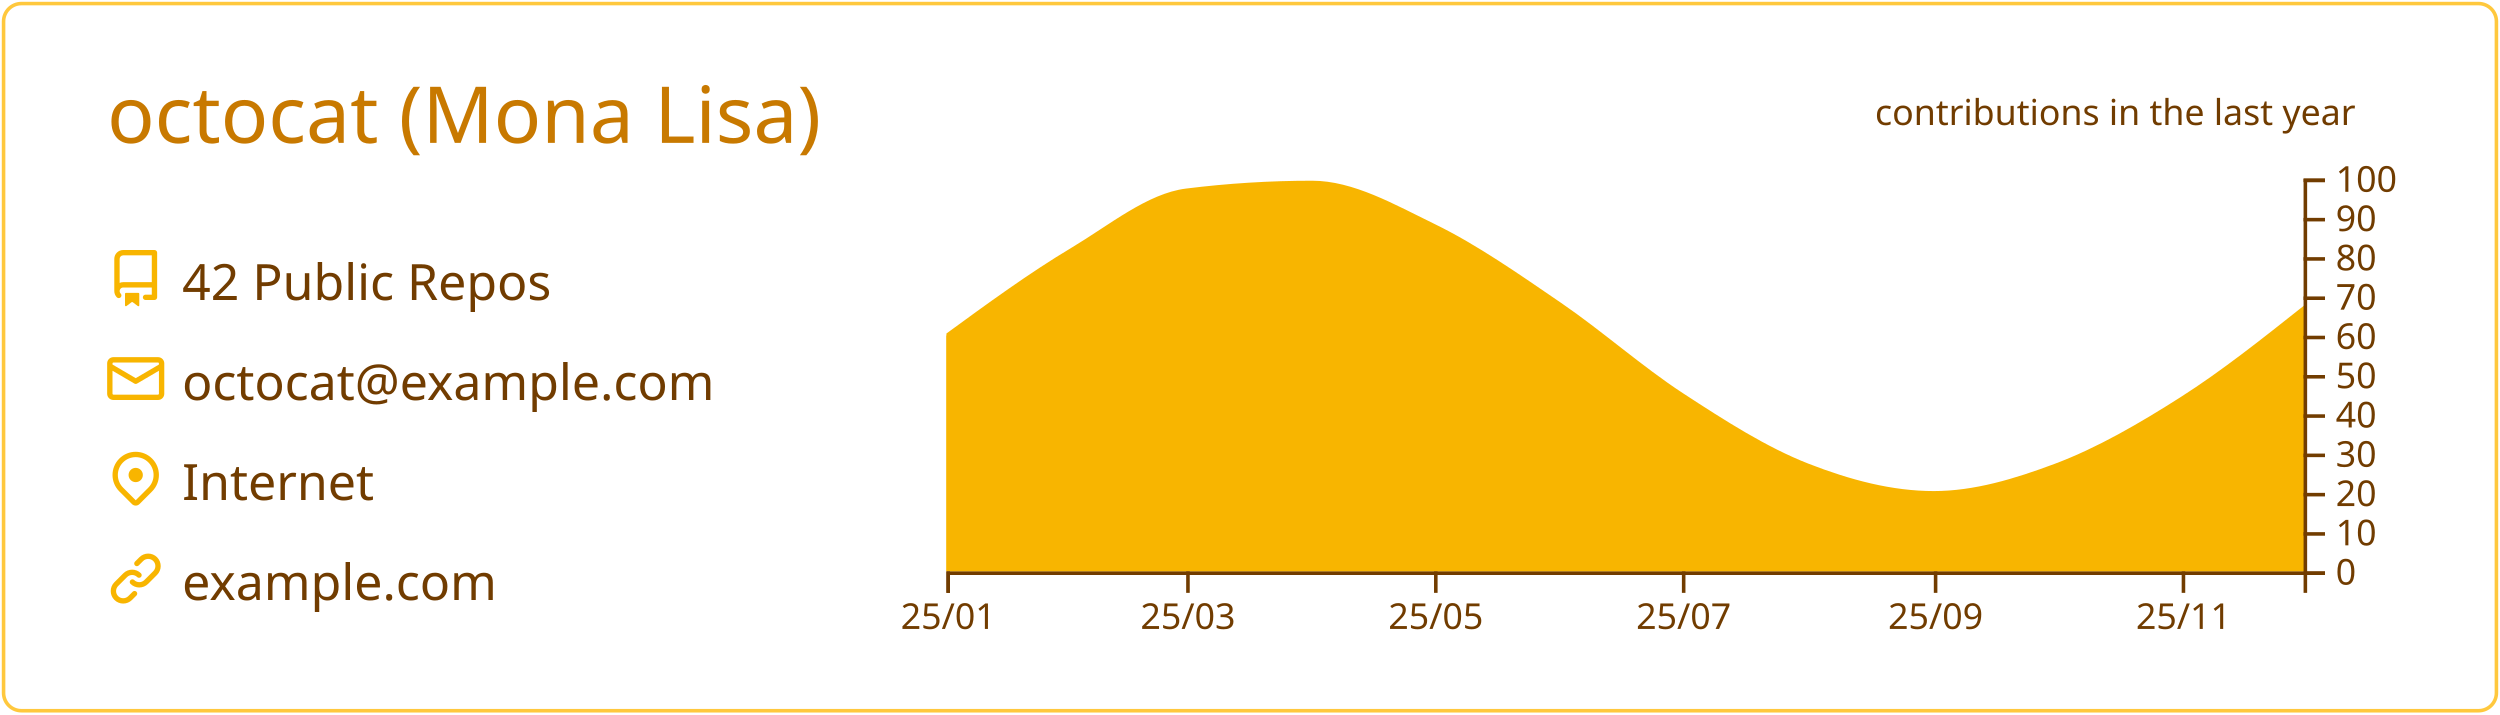
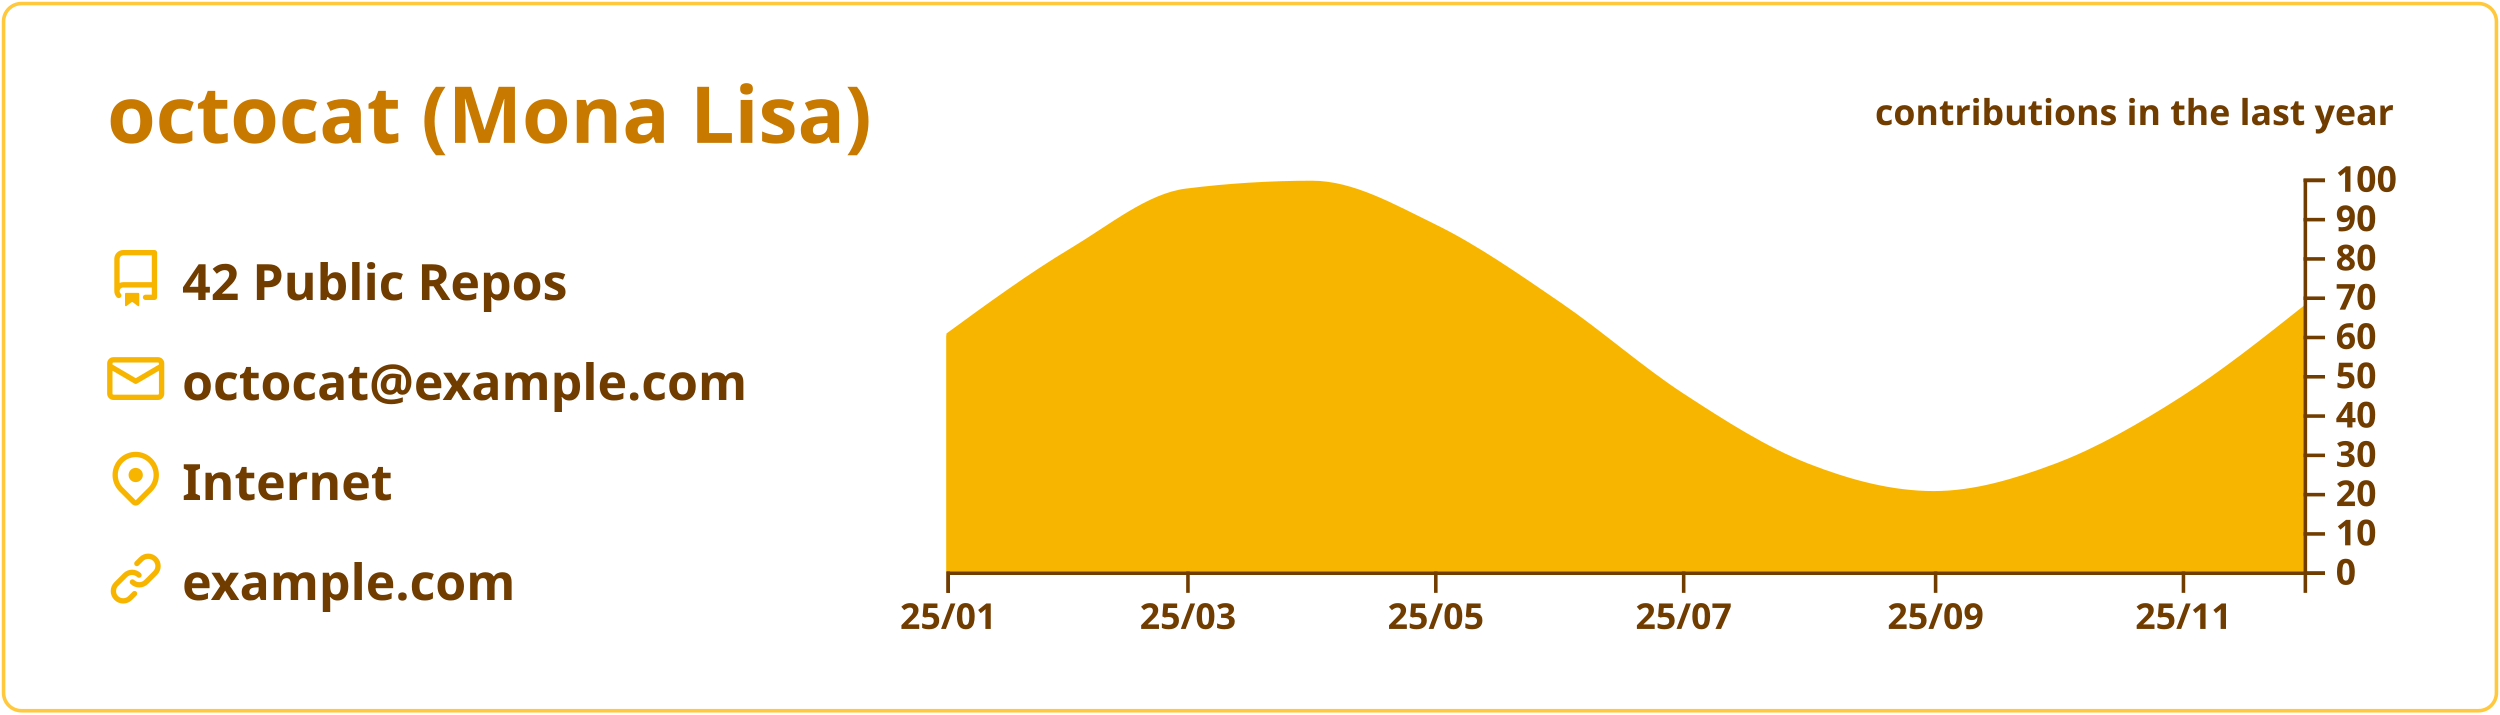
<svg xmlns="http://www.w3.org/2000/svg" width="700" height="200" viewBox="0 0 700 200">
  <style>
@keyframes gpsc-fade{from{opacity:0}to{opacity:1}}
@keyframes gpsc-rise{from{opacity:0;transform:translateY(16px)}to{opacity:1;transform:translateY(0)}}
@keyframes gpsc-grow{from{transform:scaleY(0)}to{transform:scaleY(1)}}
@keyframes gpsc-pop{from{opacity:0;transform:scale(.55)}to{opacity:1;transform:scale(1)}}
@keyframes gpsc-wipe{from{transform:translateX(calc(-1 * var(--gpsc-w,420px)))}to{transform:translateX(0)}}
@keyframes gpsc-tint{from{filter:sepia(.7) saturate(4) hue-rotate(-70deg)}to{filter:sepia(0) saturate(1) hue-rotate(0)}}
@keyframes gpsc-rgb{0%{filter:hue-rotate(0deg) saturate(1)}50%{filter:hue-rotate(180deg) saturate(1.7)}100%{filter:hue-rotate(360deg) saturate(1)}}.gpsc-item{animation:gpsc-fade 1.2s ease both calc(var(--gpsc-i,0) * 0.18s)}.arc{animation:gpsc-pop 1.2s ease both 1.35s;transform-box:fill-box;transform-origin:center}rect.bar{animation:gpsc-grow 1.5s cubic-bezier(.2,.7,.3,1) both 1.35s;transform-box:fill-box;transform-origin:center bottom}.gpsc-reveal{animation:gpsc-wipe 1.8s linear both 1.2s}@media (prefers-reduced-motion:reduce){.gpsc-root,.gpsc-root *,.gpsc-item,.gpsc-chart,rect.bar,.arc,.gpsc-reveal{animation:none!important}}</style>
  <style>* {
          font-family: 'Segoe UI', Ubuntu, "Helvetica Neue", Sans-Serif
+         }
+         text {
+           font-weight: 600
        }</style>
  <g class="gpsc-root">
    <rect x="1" y="1" rx="5" ry="5" height="99%" width="99.714%" stroke="#ffc83d" stroke-width="1" fill="#ffffff00" stroke-opacity="1" />
    <text x="30" y="40" class="gpsc-item" style="--gpsc-i: 0; font-size: 22px; fill: #c87900;">octocat (Mona Lisa)</text>
    <g transform="translate(0,40)">
      <g transform="translate(30,30)">
        <g class="gpsc-item" style="--gpsc-i: 0;">
          <g transform="translate(0,0)" width="14" height="14" fill="#f8b500">
            <path fill-rule="evenodd" d="M2 2.5A2.5 2.5 0 014.5 0h8.75a.75.75 0 01.75.75v12.5a.75.75 0 01-.75.75h-2.5a.75.75 0 110-1.5h1.75v-2h-8a1 1 0 00-.714 1.7.75.75 0 01-1.072 1.05A2.495 2.495 0 012 11.5v-9zm10.5-1V9h-8c-.356 0-.694.074-1 .208V2.5a1 1 0 011-1h8zM5 12.25v3.25a.25.25 0 00.4.2l1.45-1.087a.25.25 0 01.3 0L8.6 15.7a.25.25 0 00.4-.2v-3.25a.25.25 0 00-.25-.25h-3.5a.25.25 0 00-.25.25z" />
          </g>
        </g>
        <g class="gpsc-item" style="--gpsc-i: 1;">
          <g transform="translate(0,28)" width="14" height="14" fill="#f8b500">
            <path fill-rule="evenodd" d="M1.75 2A1.75 1.75 0 000 3.75v.736a.75.75 0 000 .027v7.737C0 13.216.784 14 1.75 14h12.5A1.75 1.75 0 0016 12.25v-8.5A1.75 1.75 0 0014.25 2H1.75zM14.5 4.07v-.32a.25.25 0 00-.25-.25H1.75a.25.25 0 00-.25.25v.32L8 7.88l6.5-3.81zm-13 1.74v6.441c0 .138.112.25.25.25h12.5a.25.25 0 00.25-.25V5.809L8.38 9.397a.75.75 0 01-.76 0L1.5 5.809z" />
          </g>
        </g>
        <g class="gpsc-item" style="--gpsc-i: 2;">
          <g transform="translate(0,56)" width="14" height="14" fill="#f8b500">
            <path fill-rule="evenodd" d="M11.536 3.464a5 5 0 010 7.072L8 14.07l-3.536-3.535a5 5 0 117.072-7.072v.001zm1.06 8.132a6.5 6.5 0 10-9.192 0l3.535 3.536a1.5 1.5 0 002.122 0l3.535-3.536zM8 9a2 2 0 100-4 2 2 0 000 4z" />
          </g>
        </g>
        <g class="gpsc-item" style="--gpsc-i: 3;">
          <g transform="translate(0,84)" width="14" height="14" fill="#f8b500">
            <path fill-rule="evenodd" d="M7.775 3.275a.75.75 0 001.06 1.06l1.25-1.25a2 2 0 112.83 2.83l-2.5 2.5a2 2 0 01-2.83 0 .75.75 0 00-1.06 1.06 3.5 3.5 0 004.95 0l2.5-2.5a3.5 3.5 0 00-4.95-4.95l-1.25 1.25zm-4.69 9.64a2 2 0 010-2.83l2.5-2.5a2 2 0 012.83 0 .75.75 0 001.06-1.06 3.5 3.5 0 00-4.95 0l-2.5 2.5a3.5 3.5 0 004.95 4.95l1.25-1.25a.75.75 0 00-1.06-1.06l-1.25 1.25a2 2 0 01-2.83 0z" />
          </g>
        </g>
        <text x="21" y="14" class="gpsc-item" style="--gpsc-i: 0; fill: #713c00; font-size: 14px;">42 Public Repos</text>
        <text x="21" y="42" class="gpsc-item" style="--gpsc-i: 1; fill: #713c00; font-size: 14px;">octocat@example.com</text>
        <text x="21" y="70" class="gpsc-item" style="--gpsc-i: 2; fill: #713c00; font-size: 14px;">Internet</text>
        <text x="21" y="98" class="gpsc-item" style="--gpsc-i: 3; fill: #713c00; font-size: 14px;">example.com</text>
      </g>
      <g color="#f8b500" transform="translate(295,10)">
        <clipPath id="gpsc-reveal-clip">
          <rect class="gpsc-reveal" x="-30" y="0" width="410" height="110" style="--gpsc-w: 410px; --gpsc-i: 4;" />
        </clipPath>
        <g clip-path="url(#gpsc-reveal-clip)" class="gpsc-chart" style="--gpsc-i: 4;">
          <path transform="translate(-30,0)" stroke="#f8b500" fill="#f8b500" opacity="1" d="M0,44C11.756,35.414,23.513,26.828,35.269,19.8C45.888,13.452,56.507,4.625,67.126,3.3C78.882,1.833,90.639,1.1,102.395,1.1C113.772,1.1,125.15,7.66,136.527,13.2C148.283,18.925,160.04,27.165,171.796,35.2C183.174,42.976,194.551,53.073,205.928,60.5C217.685,68.175,229.441,75.717,241.198,80.3C252.954,84.883,264.711,88,276.467,88C287.844,88,299.222,84.571,310.599,80.3C322.355,75.887,334.112,69.094,345.868,61.6C357.246,54.348,368.623,45.324,380,36.3L380,110C368.623,110,357.246,110,345.868,110C334.112,110,322.355,110,310.599,110C299.222,110,287.844,110,276.467,110C264.711,110,252.954,110,241.198,110C229.441,110,217.685,110,205.928,110C194.551,110,183.174,110,171.796,110C160.04,110,148.283,110,136.527,110C125.15,110,113.772,110,102.395,110C90.639,110,78.882,110,67.126,110C56.507,110,45.888,110,35.269,110C23.513,110,11.756,110,0,110Z" />
        </g>
        <g color="#713c00" transform="translate(-30,110)" fill="none" font-size="10" font-family="sans-serif" text-anchor="middle">
          <path class="domain" stroke="currentColor" d="M0.5,6V0.5H380.5V6" />
          <g class="tick" opacity="1" transform="translate(0.5,0)">
            <line stroke="currentColor" y2="6" />
            <text fill="currentColor" y="9" dy="0.71em">25/01</text>
          </g>
          <g class="tick" opacity="1" transform="translate(67.62575,0)">
            <line stroke="currentColor" y2="6" />
            <text fill="currentColor" y="9" dy="0.71em">25/03</text>
          </g>
          <g class="tick" opacity="1" transform="translate(137.0269,0)">
            <line stroke="currentColor" y2="6" />
            <text fill="currentColor" y="9" dy="0.71em">25/05</text>
          </g>
          <g class="tick" opacity="1" transform="translate(206.4281,0)">
            <line stroke="currentColor" y2="6" />
            <text fill="currentColor" y="9" dy="0.71em">25/07</text>
          </g>
          <g class="tick" opacity="1" transform="translate(276.9671,0)">
            <line stroke="currentColor" y2="6" />
            <text fill="currentColor" y="9" dy="0.71em">25/09</text>
          </g>
          <g class="tick" opacity="1" transform="translate(346.3683,0)">
            <line stroke="currentColor" y2="6" />
            <text fill="currentColor" y="9" dy="0.71em">25/11</text>
          </g>
        </g>
        <g color="#713c00" transform="translate(350,0)" fill="none" font-size="10" font-family="sans-serif" text-anchor="start">
          <path class="domain" stroke="currentColor" d="M6,110.5H0.5V0.5H6" />
          <g class="tick" opacity="1" transform="translate(0,110.5)">
            <line stroke="currentColor" x2="6" />
            <text fill="currentColor" x="9" dy="0.32em">0</text>
          </g>
          <g class="tick" opacity="1" transform="translate(0,99.5)">
            <line stroke="currentColor" x2="6" />
            <text fill="currentColor" x="9" dy="0.32em">10</text>
          </g>
          <g class="tick" opacity="1" transform="translate(0,88.5)">
            <line stroke="currentColor" x2="6" />
            <text fill="currentColor" x="9" dy="0.32em">20</text>
          </g>
          <g class="tick" opacity="1" transform="translate(0,77.5)">
            <line stroke="currentColor" x2="6" />
            <text fill="currentColor" x="9" dy="0.32em">30</text>
          </g>
          <g class="tick" opacity="1" transform="translate(0,66.5)">
            <line stroke="currentColor" x2="6" />
            <text fill="currentColor" x="9" dy="0.32em">40</text>
          </g>
          <g class="tick" opacity="1" transform="translate(0,55.5)">
            <line stroke="currentColor" x2="6" />
            <text fill="currentColor" x="9" dy="0.32em">50</text>
          </g>
          <g class="tick" opacity="1" transform="translate(0,44.5)">
            <line stroke="currentColor" x2="6" />
            <text fill="currentColor" x="9" dy="0.32em">60</text>
          </g>
          <g class="tick" opacity="1" transform="translate(0,33.5)">
            <line stroke="currentColor" x2="6" />
            <text fill="currentColor" x="9" dy="0.32em">70</text>
          </g>
          <g class="tick" opacity="1" transform="translate(0,22.5)">
            <line stroke="currentColor" x2="6" />
            <text fill="currentColor" x="9" dy="0.32em">80</text>
          </g>
          <g class="tick" opacity="1" transform="translate(0,11.5)">
            <line stroke="currentColor" x2="6" />
            <text fill="currentColor" x="9" dy="0.32em">90</text>
          </g>
          <g class="tick" opacity="1" transform="translate(0,0.5)">
            <line stroke="currentColor" x2="6" />
            <text fill="currentColor" x="9" dy="0.32em">100</text>
          </g>
        </g>
        <g>
          <text y="-15" x="230" style="fill: #713c00; font-size: 10px;">contributions in the last year</text>
        </g>
      </g>
    </g>
  </g>
</svg>
